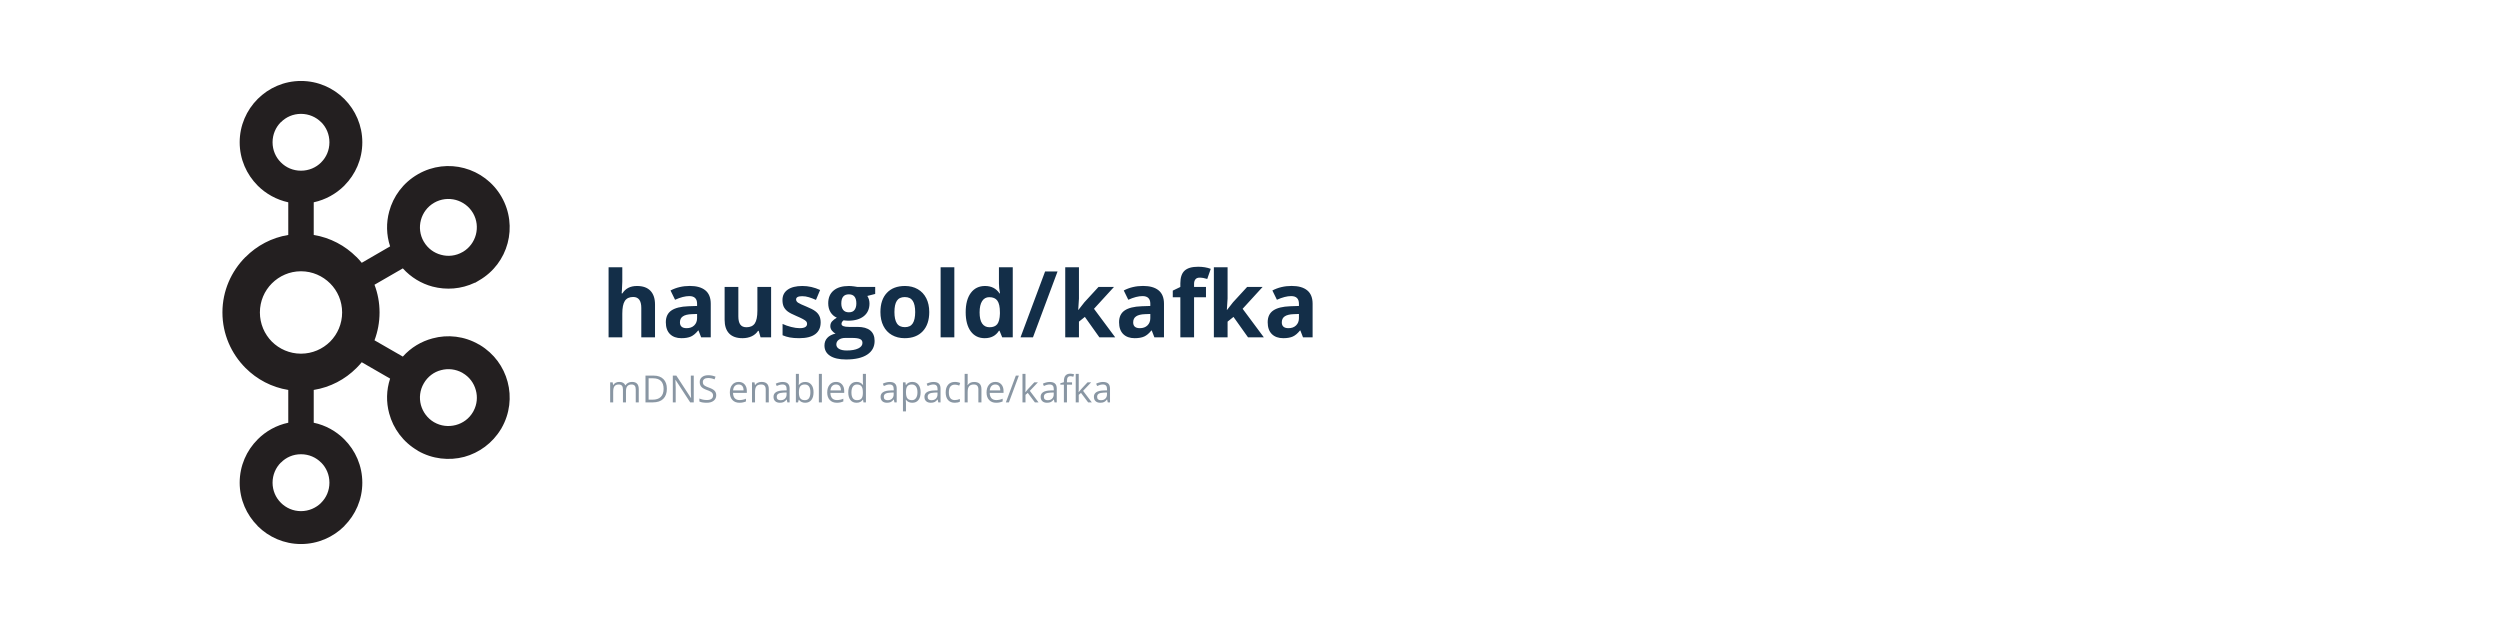
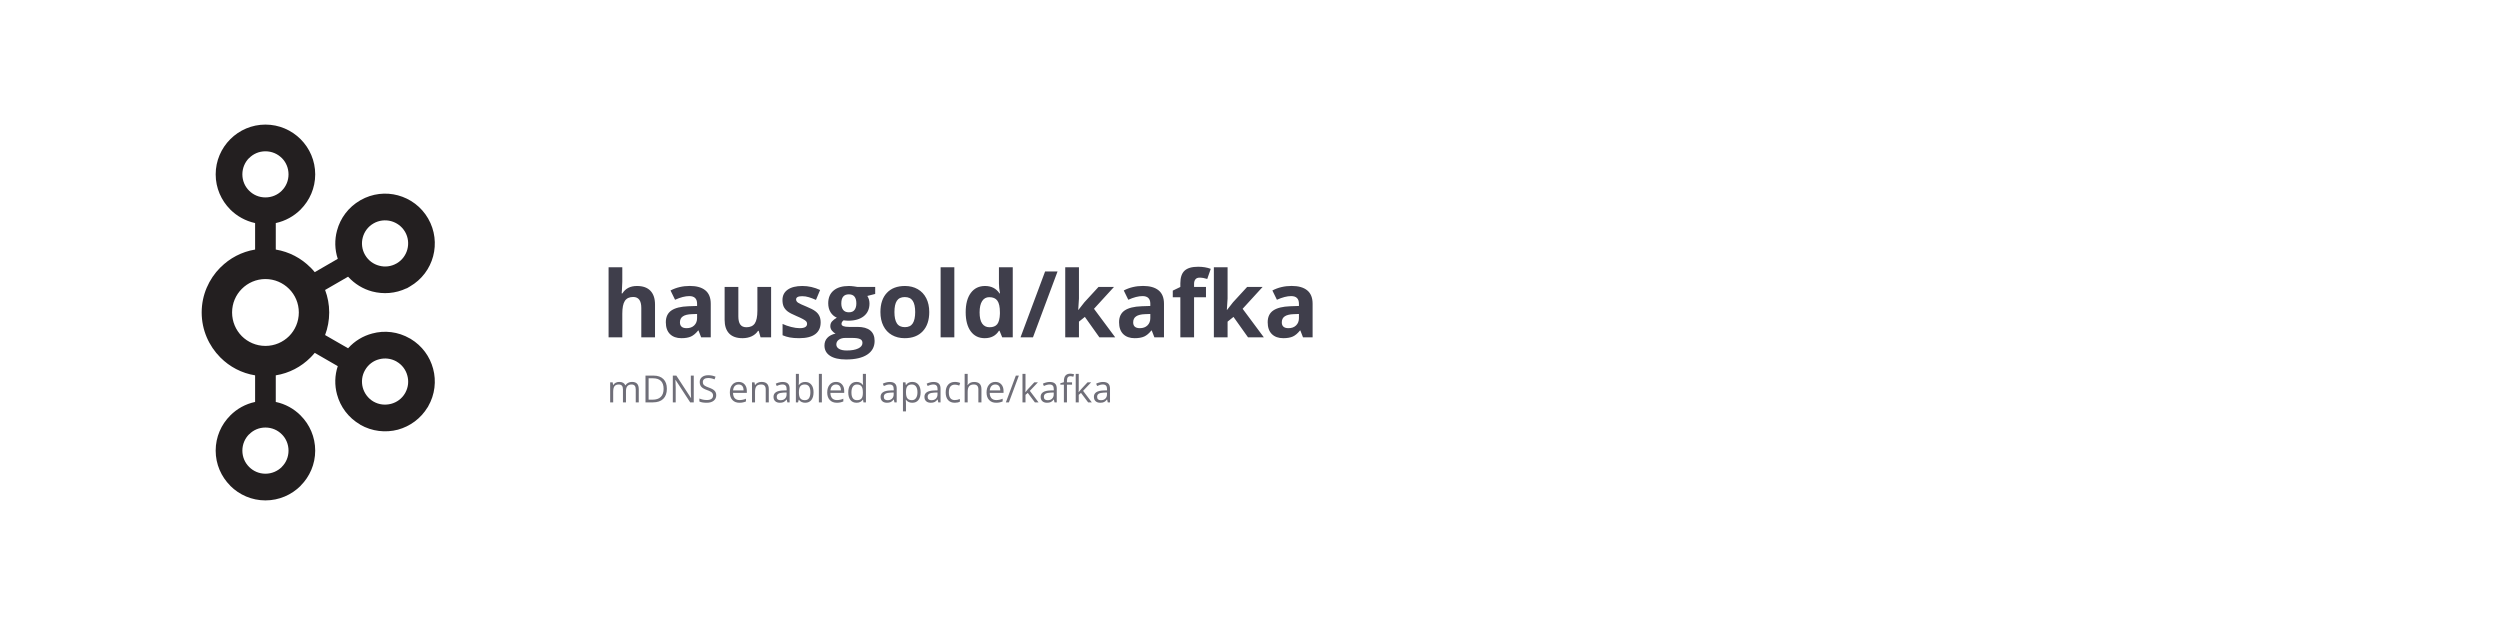
- <svg xmlns="http://www.w3.org/2000/svg" version="1.1" id="Ebene_1" x="0px" y="0px" viewBox="0 0 800 200" xml:space="preserve" width="800" height="200">
-   <defs id="defs31">
-     <linearGradient id="XMLID_17_-9" gradientUnits="userSpaceOnUse" x1="174.074" y1="215.549" x2="132.276" y2="141.753">
-       <stop offset="0" style="stop-color:#FB7655" id="stop3272-4" />
-       <stop offset="0" style="stop-color:#FB7655" id="stop3274-5" />
-       <stop offset="0.41" style="stop-color:#E42B1E" id="stop3276-1" />
-       <stop offset="0.99" style="stop-color:#990000" id="stop3278-0" />
-       <stop offset="1" style="stop-color:#990000" id="stop3280-3" />
-     </linearGradient>
-     <linearGradient id="XMLID_18_-7" gradientUnits="userSpaceOnUse" x1="194.895" y1="153.558" x2="141.028" y2="117.409">
-       <stop offset="0" style="stop-color:#871101" id="stop3285-8" />
-       <stop offset="0" style="stop-color:#871101" id="stop3287-8" />
-       <stop offset="0.99" style="stop-color:#911209" id="stop3289-6" />
-       <stop offset="1" style="stop-color:#911209" id="stop3291-0" />
-     </linearGradient>
-     <linearGradient id="XMLID_19_-4" gradientUnits="userSpaceOnUse" x1="151.795" y1="217.785" x2="97.93" y2="181.638">
-       <stop offset="0" style="stop-color:#871101" id="stop3296-6" />
-       <stop offset="0" style="stop-color:#871101" id="stop3298-7" />
-       <stop offset="0.99" style="stop-color:#911209" id="stop3300-6" />
-       <stop offset="1" style="stop-color:#911209" id="stop3302-0" />
-     </linearGradient>
-     <linearGradient id="XMLID_20_-9" gradientUnits="userSpaceOnUse" x1="38.696" y1="127.391" x2="47.047" y2="181.661">
-       <stop offset="0" style="stop-color:#FFFFFF" id="stop3307-7" />
-       <stop offset="0" style="stop-color:#FFFFFF" id="stop3309-5" />
-       <stop offset="0.23" style="stop-color:#E57252" id="stop3311-9" />
-       <stop offset="0.46" style="stop-color:#DE3B20" id="stop3313-7" />
-       <stop offset="0.99" style="stop-color:#A60003" id="stop3315-8" />
-       <stop offset="1" style="stop-color:#A60003" id="stop3317-5" />
-     </linearGradient>
-     <linearGradient id="XMLID_21_-3" gradientUnits="userSpaceOnUse" x1="96.133" y1="76.715" x2="99.21" y2="132.102">
-       <stop offset="0" style="stop-color:#FFFFFF" id="stop3322-3" />
-       <stop offset="0" style="stop-color:#FFFFFF" id="stop3324-8" />
-       <stop offset="0.23" style="stop-color:#E4714E" id="stop3326-3" />
-       <stop offset="0.56" style="stop-color:#BE1A0D" id="stop3328-7" />
-       <stop offset="0.99" style="stop-color:#A80D00" id="stop3330-9" />
-       <stop offset="1" style="stop-color:#A80D00" id="stop3332-3" />
-     </linearGradient>
-     <linearGradient id="XMLID_22_-7" gradientUnits="userSpaceOnUse" x1="147.103" y1="25.521" x2="156.314" y2="65.216">
-       <stop offset="0" style="stop-color:#FFFFFF" id="stop3337-8" />
-       <stop offset="0" style="stop-color:#FFFFFF" id="stop3339-7" />
-       <stop offset="0.18" style="stop-color:#E46342" id="stop3341-4" />
-       <stop offset="0.4" style="stop-color:#C82410" id="stop3343-1" />
-       <stop offset="0.99" style="stop-color:#A80D00" id="stop3345-9" />
-       <stop offset="1" style="stop-color:#A80D00" id="stop3347-0" />
-     </linearGradient>
-     <linearGradient id="XMLID_23_-9" gradientUnits="userSpaceOnUse" x1="118.976" y1="11.541" x2="158.669" y2="-8.305">
-       <stop offset="0" style="stop-color:#FFFFFF" id="stop3352-8" />
-       <stop offset="0" style="stop-color:#FFFFFF" id="stop3354-8" />
-       <stop offset="0.54" style="stop-color:#C81F11" id="stop3356-5" />
-       <stop offset="0.99" style="stop-color:#BF0905" id="stop3358-8" />
-       <stop offset="1" style="stop-color:#BF0905" id="stop3360-4" />
-     </linearGradient>
-     <linearGradient id="XMLID_24_-3" gradientUnits="userSpaceOnUse" x1="3.903" y1="113.555" x2="7.17" y2="146.263">
-       <stop offset="0" style="stop-color:#FFFFFF" id="stop3365-7" />
-       <stop offset="0" style="stop-color:#FFFFFF" id="stop3367-1" />
-       <stop offset="0.31" style="stop-color:#DE4024" id="stop3369-3" />
-       <stop offset="0.99" style="stop-color:#BF190B" id="stop3371-8" />
-       <stop offset="1" style="stop-color:#BF190B" id="stop3373-0" />
-     </linearGradient>
-     <linearGradient id="XMLID_25_-9" gradientUnits="userSpaceOnUse" x1="-18.556" y1="155.105" x2="135.015" y2="-2.809" gradientTransform="translate(-208.9412,-12.91952)">
-       <stop offset="0" style="stop-color:#BD0012" id="stop3380-7" />
-       <stop offset="0" style="stop-color:#BD0012" id="stop3382-9" />
-       <stop offset="0.07" style="stop-color:#FFFFFF" id="stop3384-9" />
-       <stop offset="0.17" style="stop-color:#FFFFFF" id="stop3386-3" />
-       <stop offset="0.27" style="stop-color:#C82F1C" id="stop3388-2" />
-       <stop offset="0.33" style="stop-color:#820C01" id="stop3390-4" />
-       <stop offset="0.46" style="stop-color:#A31601" id="stop3392-3" />
-       <stop offset="0.72" style="stop-color:#B31301" id="stop3394-7" />
-       <stop offset="0.99" style="stop-color:#E82609" id="stop3396-1" />
-       <stop offset="1" style="stop-color:#E82609" id="stop3398-2" />
-     </linearGradient>
-     <linearGradient id="XMLID_26_-2" gradientUnits="userSpaceOnUse" x1="99.075" y1="171.033" x2="52.818" y2="159.617" gradientTransform="translate(-208.9412,-12.91952)">
-       <stop offset="0" style="stop-color:#8C0C01" id="stop3403-0" />
-       <stop offset="0" style="stop-color:#8C0C01" id="stop3405-2" />
-       <stop offset="0.54" style="stop-color:#990C00" id="stop3407-1" />
-       <stop offset="0.99" style="stop-color:#A80D0E" id="stop3409-7" />
-       <stop offset="1" style="stop-color:#A80D0E" id="stop3411-5" />
-     </linearGradient>
-     <linearGradient id="XMLID_27_-1" gradientUnits="userSpaceOnUse" x1="178.526" y1="115.515" x2="137.433" y2="78.684" gradientTransform="translate(-208.9412,-12.91952)">
-       <stop offset="0" style="stop-color:#7E110B" id="stop3416-7" />
-       <stop offset="0" style="stop-color:#7E110B" id="stop3418-4" />
-       <stop offset="0.99" style="stop-color:#9E0C00" id="stop3420-1" />
-       <stop offset="1" style="stop-color:#9E0C00" id="stop3422-7" />
-     </linearGradient>
-     <linearGradient id="XMLID_28_-1" gradientUnits="userSpaceOnUse" x1="193.624" y1="47.937" x2="173.154" y2="26.054" gradientTransform="translate(-208.9412,-12.91952)">
-       <stop offset="0" style="stop-color:#79130D" id="stop3427-1" />
-       <stop offset="0" style="stop-color:#79130D" id="stop3429-1" />
-       <stop offset="0.99" style="stop-color:#9E120B" id="stop3431-7" />
-       <stop offset="1" style="stop-color:#9E120B" id="stop3433-0" />
-     </linearGradient>
-     <radialGradient id="XMLID_29_-4" cx="143.832" cy="79.388" r="50.358" gradientUnits="userSpaceOnUse" gradientTransform="translate(-208.9412,-12.91952)">
-       <stop offset="0" style="stop-color:#A80D00" id="stop3440-0" />
-       <stop offset="0" style="stop-color:#A80D00" id="stop3442-8" />
-       <stop offset="0.99" style="stop-color:#7E0E08" id="stop3444-5" />
-       <stop offset="1" style="stop-color:#7E0E08" id="stop3446-1" />
-     </radialGradient>
-     <radialGradient id="XMLID_30_-6" cx="74.092" cy="145.751" r="66.944" gradientUnits="userSpaceOnUse" gradientTransform="translate(-208.9412,-12.91952)">
-       <stop offset="0" style="stop-color:#A30C00" id="stop3451-6" />
-       <stop offset="0" style="stop-color:#A30C00" id="stop3453-2" />
-       <stop offset="0.99" style="stop-color:#800E08" id="stop3455-1" />
-       <stop offset="1" style="stop-color:#800E08" id="stop3457-9" />
-     </radialGradient>
-     <linearGradient id="XMLID_31_-6" gradientUnits="userSpaceOnUse" x1="26.67" y1="197.336" x2="9.989" y2="140.742" gradientTransform="translate(-208.9412,-12.91952)">
-       <stop offset="0" style="stop-color:#8B2114" id="stop3462-4" />
-       <stop offset="0" style="stop-color:#8B2114" id="stop3464-8" />
-       <stop offset="0.43" style="stop-color:#9E100A" id="stop3466-0" />
-       <stop offset="0.99" style="stop-color:#B3100C" id="stop3468-8" />
-       <stop offset="1" style="stop-color:#B3100C" id="stop3470-1" />
-     </linearGradient>
-     <linearGradient id="XMLID_32_-0" gradientUnits="userSpaceOnUse" x1="154.641" y1="9.798" x2="192.039" y2="26.306" gradientTransform="translate(-208.9412,-12.91952)">
-       <stop offset="0" style="stop-color:#B31000" id="stop3475-2" />
-       <stop offset="0" style="stop-color:#B31000" id="stop3477-2" />
-       <stop offset="0.44" style="stop-color:#910F08" id="stop3479-9" />
-       <stop offset="0.99" style="stop-color:#791C12" id="stop3481-7" />
-       <stop offset="1" style="stop-color:#791C12" id="stop3483-5" />
+ <svg xmlns="http://www.w3.org/2000/svg" id="hg-readme-banner-v2" viewBox="0 0 800 200" width="800" height="200" version="1.1" xml:space="preserve">
+   <defs id="defs2">
+     <linearGradient id="a" x1="112.46" y1="309.13" x2="314.5" y2="309.13" gradientUnits="userSpaceOnUse" gradientTransform="translate(-33.985 -122.816)">
+       <stop offset="0" stop-color="#1992f4" id="stop1" />
+       <stop offset="1" stop-color="#2b8af6" id="stop2" />
    </linearGradient>
  </defs>
-   <style type="text/css" id="style2">
-     .st0{fill-rule:evenodd;clip-rule:evenodd;fill:#E73E11;}
-     .st1{fill-rule:evenodd;clip-rule:evenodd;fill:#0371B9;}
-     .st2{fill:#132E48;}
-     .st3{font-family:'OpenSans-Bold';}
-     .st4{font-size:29.517px;}
-     .st5{fill-rule:evenodd;clip-rule:evenodd;fill:none;}
-     .st6{opacity:0.5;fill:#132E48;}
-     .st7{font-family:'OpenSans';}
-     .st8{font-size:12px;}
- </style>
-   <text class="st2 st3 st4" id="text10" style="font-style:normal;font-variant:normal;font-weight:bold;font-stretch:normal;font-size:29.517px;font-family:'Open Sans', sans-serif;-inkscape-font-specification:'OpenSans-Bold, Bold';font-variant-ligatures:normal;font-variant-caps:normal;font-variant-numeric:normal;font-feature-settings:normal;text-align:start;writing-mode:lr-tb;text-anchor:start;fill:#132e48" x="192.432" y="107.939">hausgold/kafka</text>
-   <rect x="194.24" y="119.6" class="st5" width="314.5" height="24" id="rect12" style="clip-rule:evenodd;fill:none;fill-rule:evenodd" />
-   <text class="st6 st7 st8" id="text14" style="font-style:normal;font-variant:normal;font-weight:normal;font-stretch:normal;font-size:12px;font-family:'Open Sans', sans-serif;-inkscape-font-specification:'Open Sans, sans-serif, Normal';font-variant-ligatures:normal;font-variant-caps:normal;font-variant-numeric:normal;font-feature-settings:normal;text-align:start;writing-mode:lr-tb;text-anchor:start;opacity:0.5;fill:#132e48" x="194.217" y="128.757">mDNS enabled apache/kafka</text>
-   <g id="g12" transform="matrix(0.1013378,0,0,-0.1013378,25.2174,191.9231)">
-     <path d="m 765.172,1508.13 v 0 c -16.168,16.18 -38.613,26.19 -63.613,26.19 -24.957,0 -47.219,-10.01 -63.2,-26.19 h -0.421 c -16.102,-16.12 -26.102,-38.64 -26.102,-63.54 0,-25 10,-47.32 26.102,-63.34 l 0.421,-0.35 c 15.981,-16.12 38.243,-26.02 63.2,-26.02 25,0 47.445,9.9 63.613,26.02 l 0.183,0.35 c 16.2,16.02 26.063,38.34 26.063,63.34 0,24.9 -9.863,47.42 -26.063,63.54 z M 701.559,279.859 v 0 c 25,0 47.445,10.2 63.613,26.102 l 0.183,0.48 c 16.2,15.938 26.063,38.43 26.063,63.149 0,25 -9.863,47.41 -26.063,63.582 h -0.183 c -16.168,16.43 -38.613,26.34 -63.613,26.34 -24.957,0 -47.219,-9.91 -63.2,-26.34 h -0.421 C 621.836,417 611.836,394.59 611.836,369.59 c 0,-24.719 10,-47.211 26.102,-63.149 l 0.421,-0.48 c 15.981,-15.902 38.243,-26.102 63.2,-26.102 z m 488.851,271.86 v 0 c 22.21,5.84 42.35,20.109 54.61,41.652 l 1.68,3.149 v 0 c 10.91,20.492 12.91,44.109 7.08,65.011 -5.88,22.391 -20.31,42.231 -41.84,54.61 l -1.26,0.859 c -20.97,11.449 -44.86,13.98 -66.81,8.07 -22.31,-5.57 -42.35,-20.492 -54.57,-41.851 -12.37,-21.239 -14.97,-45.649 -9.04,-68.168 6.12,-22.11 20.43,-42.121 41.81,-54.621 h 0.15 c 21.42,-12.309 45.68,-14.571 68.19,-8.711 z M 793.59,999.035 v 0 c -23.567,23.515 -56.063,38.245 -92.031,38.245 -35.914,0 -68.34,-14.73 -91.864,-38.245 -23.406,-23.406 -37.859,-55.832 -37.859,-91.754 0,-36.019 14.453,-68.515 37.859,-92.222 23.524,-23.36 55.95,-37.969 91.864,-37.969 35.968,0 68.464,14.609 92.031,37.969 23.48,23.707 37.93,56.203 37.93,92.222 0,35.922 -14.45,68.348 -37.93,91.754 z m -51.754,152.955 v 0 c 52.227,-8.59 99.117,-33.59 134.961,-69.71 h 0.273 c 5.688,-5.76 11.254,-11.94 16.375,-18.24 l 89.598,51.87 c -12.059,36.36 -12.594,74.43 -2.914,110.1 12.781,47.74 43.751,90.51 90.181,117.38 l 1.53,0.92 c 45.92,26.03 98.14,31.39 145.27,18.63 47.75,-12.8 90.79,-43.89 117.61,-90.29 v -0.07 c 26.65,-46.15 32.07,-99.07 19.34,-146.69 -12.69,-47.77 -43.8,-90.81 -90.18,-117.48 l -12.23,-7.27 h -1.24 c -42.93,-20.437 -90.1,-23.585 -133.43,-12.21 -35.62,9.468 -68.24,29.3 -93.8,57.49 l -89.457,-51.643 c 10.293,-27.203 15.972,-56.554 15.972,-87.496 0,-30.851 -5.679,-60.574 -15.972,-87.972 l 89.457,-51.457 c 25.56,28.597 58.18,48.007 93.8,57.472 47.74,13.067 100.64,7.52 146.9,-19.453 l 2.96,-1.371 v -0.199 c 44.67,-27.02 74.67,-68.871 87.22,-116.102 12.73,-47.32 7.31,-100.25 -19.34,-146.48 l -1.63,-3.258 v 0 l -0.19,0.289 c -26.8,-44.531 -69.02,-74.711 -115.64,-87.512 -47.82,-12.597 -100.75,-7.207 -146.95,19.34 v 0.371 c -46.43,26.891 -77.4,69.75 -90.181,117.41 -9.68,35.59 -9.145,73.621 2.914,110.012 l -89.598,51.688 c -5.121,-6.309 -10.687,-12.207 -16.375,-17.957 l -0.273,-0.293 C 840.953,695.859 794.063,670.891 741.836,662.57 V 559.02 c 37.227,-7.77 70.504,-26.372 96.621,-52.489 v 0 l 0.133,-0.269 c 35,-34.813 56.668,-83.332 56.668,-136.672 0,-53.149 -21.668,-101.41 -56.668,-136.399 l -0.133,-0.531 v 0 c -35.23,-35.012 -83.562,-56.699 -136.898,-56.699 -53.051,0 -101.532,21.687 -136.664,56.699 h -0.145 v 0.531 c -35.043,34.989 -56.742,83.25 -56.742,136.399 0,53.34 21.699,101.859 56.742,136.672 v 0.269 h 0.145 c 26.066,26.117 59.453,44.719 96.531,52.489 v 103.55 c -52.223,8.321 -99.043,33.289 -134.824,69.239 l -0.364,0.293 c -44.675,44.886 -72.691,106.664 -72.691,175.179 0,68.348 28.016,130.069 72.691,174.999 h 0.364 c 35.781,36.12 82.601,61.12 134.824,69.71 v 103.08 c -37.078,8.06 -70.465,26.65 -96.531,52.59 h -0.145 v 0.27 c -35.043,35.19 -56.742,83.32 -56.742,136.66 0,53.06 21.699,101.64 56.742,136.65 v 0 l 0.145,0.2 c 35.132,35.1 83.613,56.79 136.664,56.79 53.336,0 101.668,-21.69 136.898,-56.79 v -0.2 h 0.133 c 35,-35.01 56.668,-83.59 56.668,-136.65 0,-53.34 -21.668,-101.47 -56.668,-136.66 l -0.133,-0.27 c -26.117,-25.94 -59.394,-44.53 -96.621,-52.59 z m 503.184,68.71 -0.72,1.12 c -12.36,20.83 -32.09,34.71 -53.89,40.75 -22.51,5.92 -46.77,3.43 -68.34,-8.9 h 0.15 c -21.53,-12.23 -35.95,-32.22 -41.96,-54.65 -5.93,-22.22 -3.33,-46.75 9.04,-68.1 l 0.42,-0.59 c 12.4,-21.11 32.12,-35.27 54.15,-41.03 22.14,-6.17 46.81,-3.57 68.07,8.82 l 1.14,0.53 c 20.94,12.5 34.87,32.27 40.7,53.91 5.94,22.3 3.56,46.75 -8.76,68.14 v 0" style="fill:#231f20;fill-opacity:1;fill-rule:nonzero;stroke:none" id="path16" />
-   </g>
+   <style id="style2">.st3{font-family:'OpenSans-Bold'}.st4{font-size:29.517px}.st5{fill-rule:evenodd;clip-rule:evenodd;fill:none}.st7{font-family:'OpenSans'}.st8{font-size:12px}@media (prefers-color-scheme:dark){text{fill:#f0f6fc!important}}</style>
+   <text y="107.939" x="192.432" style="font-family:'Open Sans', sans-serif;-inkscape-font-specification:'OpenSans-Bold, Bold';font-variant-ligatures:normal;font-variant-caps:normal;font-variant-numeric:normal;font-feature-settings:normal;text-align:start" class="st3 st4" font-weight="700" font-size="29.517" font-family="'Open Sans',sans-serif" fill="#3f3e4b" id="text2">hausgold/kafka</text>
+   <path class="st5" clip-rule="evenodd" fill="none" fill-rule="evenodd" d="M194.24 119.6h314.5v24h-314.5z" id="path2" />
+   <text y="128.757" x="194.217" style="font-family:'Open Sans', sans-serif;-inkscape-font-specification:'Open Sans, sans-serif, Normal';font-variant-ligatures:normal;font-variant-caps:normal;font-variant-numeric:normal;font-feature-settings:normal;text-align:start" class="st7 st8" font-weight="400" font-size="12" font-family="'Open Sans',sans-serif" opacity=".75" fill="#3f3e4b" id="text3">mDNS enabled apache/kafka</text>
+   <path id="path16" style="fill:#231f20;fill-opacity:1;fill-rule:nonzero;stroke:none;stroke-width:0.133" d="m 90.168,50.57 v 0 c -1.33,-1.331 -3.176,-2.154 -5.232,-2.154 -2.053,0 -3.883,0.823 -5.198,2.154 h -0.035 c -1.324,1.326 -2.147,3.178 -2.147,5.226 0,2.056 0.822,3.892 2.147,5.209 l 0.035,0.029 c 1.314,1.326 3.145,2.14 5.198,2.14 2.056,0 3.902,-0.814 5.232,-2.14 l 0.015,-0.029 c 1.332,-1.318 2.144,-3.153 2.144,-5.209 0,-2.048 -0.811,-3.9 -2.144,-5.226 z M 84.937,151.587 v 0 c 2.056,0 3.902,-0.839 5.232,-2.147 l 0.015,-0.04 c 1.332,-1.311 2.144,-3.161 2.144,-5.194 0,-2.056 -0.811,-3.899 -2.144,-5.229 h -0.015 c -1.33,-1.351 -3.176,-2.166 -5.232,-2.166 -2.053,0 -3.883,0.815 -5.198,2.166 h -0.035 c -1.324,1.33 -2.147,3.173 -2.147,5.229 0,2.033 0.822,3.883 2.147,5.194 l 0.035,0.04 c 1.314,1.308 3.145,2.147 5.198,2.147 z m 40.205,-22.359 v 0 c 1.827,-0.48 3.483,-1.654 4.491,-3.426 l 0.138,-0.259 v 0 c 0.897,-1.685 1.062,-3.628 0.582,-5.347 -0.484,-1.842 -1.67,-3.473 -3.441,-4.491 l -0.104,-0.071 c -1.725,-0.942 -3.689,-1.15 -5.495,-0.664 -1.835,0.458 -3.483,1.685 -4.488,3.442 -1.017,1.747 -1.231,3.754 -0.743,5.606 0.503,1.818 1.68,3.464 3.439,4.492 h 0.012 c 1.762,1.012 3.757,1.198 5.608,0.716 z M 92.505,92.439 v 0 c -1.938,-1.934 -4.611,-3.145 -7.569,-3.145 -2.954,0 -5.621,1.211 -7.555,3.145 -1.925,1.925 -3.114,4.592 -3.114,7.546 0,2.962 1.189,5.635 3.114,7.585 1.935,1.921 4.602,3.123 7.555,3.123 2.958,0 5.631,-1.201 7.569,-3.123 1.931,-1.95 3.119,-4.622 3.119,-7.585 0,-2.954 -1.188,-5.621 -3.119,-7.546 z m -4.256,-12.58 v 0 c 4.295,0.706 8.152,2.763 11.1,5.733 h 0.022 c 0.468,0.474 0.926,0.982 1.347,1.5 l 7.369,-4.266 c -0.992,-2.99 -1.036,-6.121 -0.24,-9.055 1.051,-3.926 3.598,-7.444 7.417,-9.654 l 0.126,-0.076 c 3.777,-2.141 8.071,-2.582 11.947,-1.532 3.927,1.053 7.467,3.61 9.673,7.426 v 0.006 c 2.192,3.796 2.638,8.148 1.591,12.064 -1.044,3.929 -3.602,7.469 -7.417,9.662 l -1.006,0.598 h -0.102 c -3.531,1.681 -7.41,1.94 -10.974,1.004 -2.93,-0.779 -5.612,-2.41 -7.714,-4.728 l -7.357,4.247 c 0.847,2.237 1.314,4.651 1.314,7.196 0,2.537 -0.467,4.982 -1.314,7.235 l 7.357,4.232 c 2.102,-2.352 4.785,-3.948 7.714,-4.727 3.926,-1.075 8.277,-0.618 12.082,1.6 l 0.243,0.113 v 0.016 c 3.674,2.222 6.141,5.664 7.173,9.549 1.047,3.892 0.601,8.245 -1.591,12.047 l -0.134,0.268 v 0 l -0.016,-0.024 c -2.204,3.662 -5.676,6.144 -9.511,7.197 -3.933,1.036 -8.286,0.593 -12.086,-1.591 v -0.03 c -3.819,-2.212 -6.366,-5.736 -7.417,-9.656 -0.796,-2.927 -0.752,-6.055 0.24,-9.048 l -7.369,-4.251 c -0.421,0.519 -0.879,1.004 -1.347,1.477 l -0.022,0.024 c -2.948,2.957 -6.804,5.01 -11.1,5.694 v 8.516 c 3.062,0.639 5.798,2.169 7.946,4.317 v 0 l 0.011,0.022 c 2.879,2.863 4.661,6.854 4.661,11.24 0,4.371 -1.782,8.34 -4.661,11.218 l -0.011,0.044 v 0 c -2.897,2.88 -6.872,4.663 -11.259,4.663 -4.363,0 -8.35,-1.784 -11.24,-4.663 h -0.012 v -0.044 c -2.882,-2.878 -4.667,-6.847 -4.667,-11.218 0,-4.387 1.785,-8.377 4.667,-11.24 v -0.022 h 0.012 c 2.144,-2.148 4.89,-3.678 7.939,-4.317 v -8.516 c -4.295,-0.684 -8.146,-2.738 -11.088,-5.694 l -0.03,-0.024 c -3.674,-3.692 -5.978,-8.772 -5.978,-14.407 0,-5.621 2.304,-10.697 5.978,-14.393 h 0.03 c 2.943,-2.971 6.793,-5.027 11.088,-5.733 v -8.478 c -3.049,-0.663 -5.795,-2.192 -7.939,-4.325 h -0.012 v -0.022 C 70.803,64.141 69.018,60.182 69.018,55.795 c 0,-4.364 1.785,-8.359 4.667,-11.239 v 0 l 0.012,-0.016 c 2.889,-2.887 6.877,-4.671 11.24,-4.671 4.387,0 8.362,1.784 11.259,4.671 v 0.016 h 0.011 c 2.879,2.879 4.661,6.875 4.661,11.239 0,4.387 -1.782,8.345 -4.661,11.239 l -0.011,0.022 c -2.148,2.133 -4.885,3.662 -7.946,4.325 z m 41.384,-5.651 -0.059,-0.092 c -1.017,-1.713 -2.639,-2.855 -4.432,-3.351 -1.851,-0.487 -3.847,-0.282 -5.621,0.732 h 0.012 c -1.771,1.006 -2.957,2.65 -3.451,4.495 -0.488,1.827 -0.274,3.845 0.743,5.601 l 0.035,0.049 c 1.02,1.736 2.642,2.901 4.453,3.374 1.821,0.507 3.85,0.294 5.598,-0.725 l 0.094,-0.044 c 1.722,-1.028 2.868,-2.654 3.347,-4.434 0.489,-1.834 0.293,-3.845 -0.72,-5.604 v 0" />
</svg>
